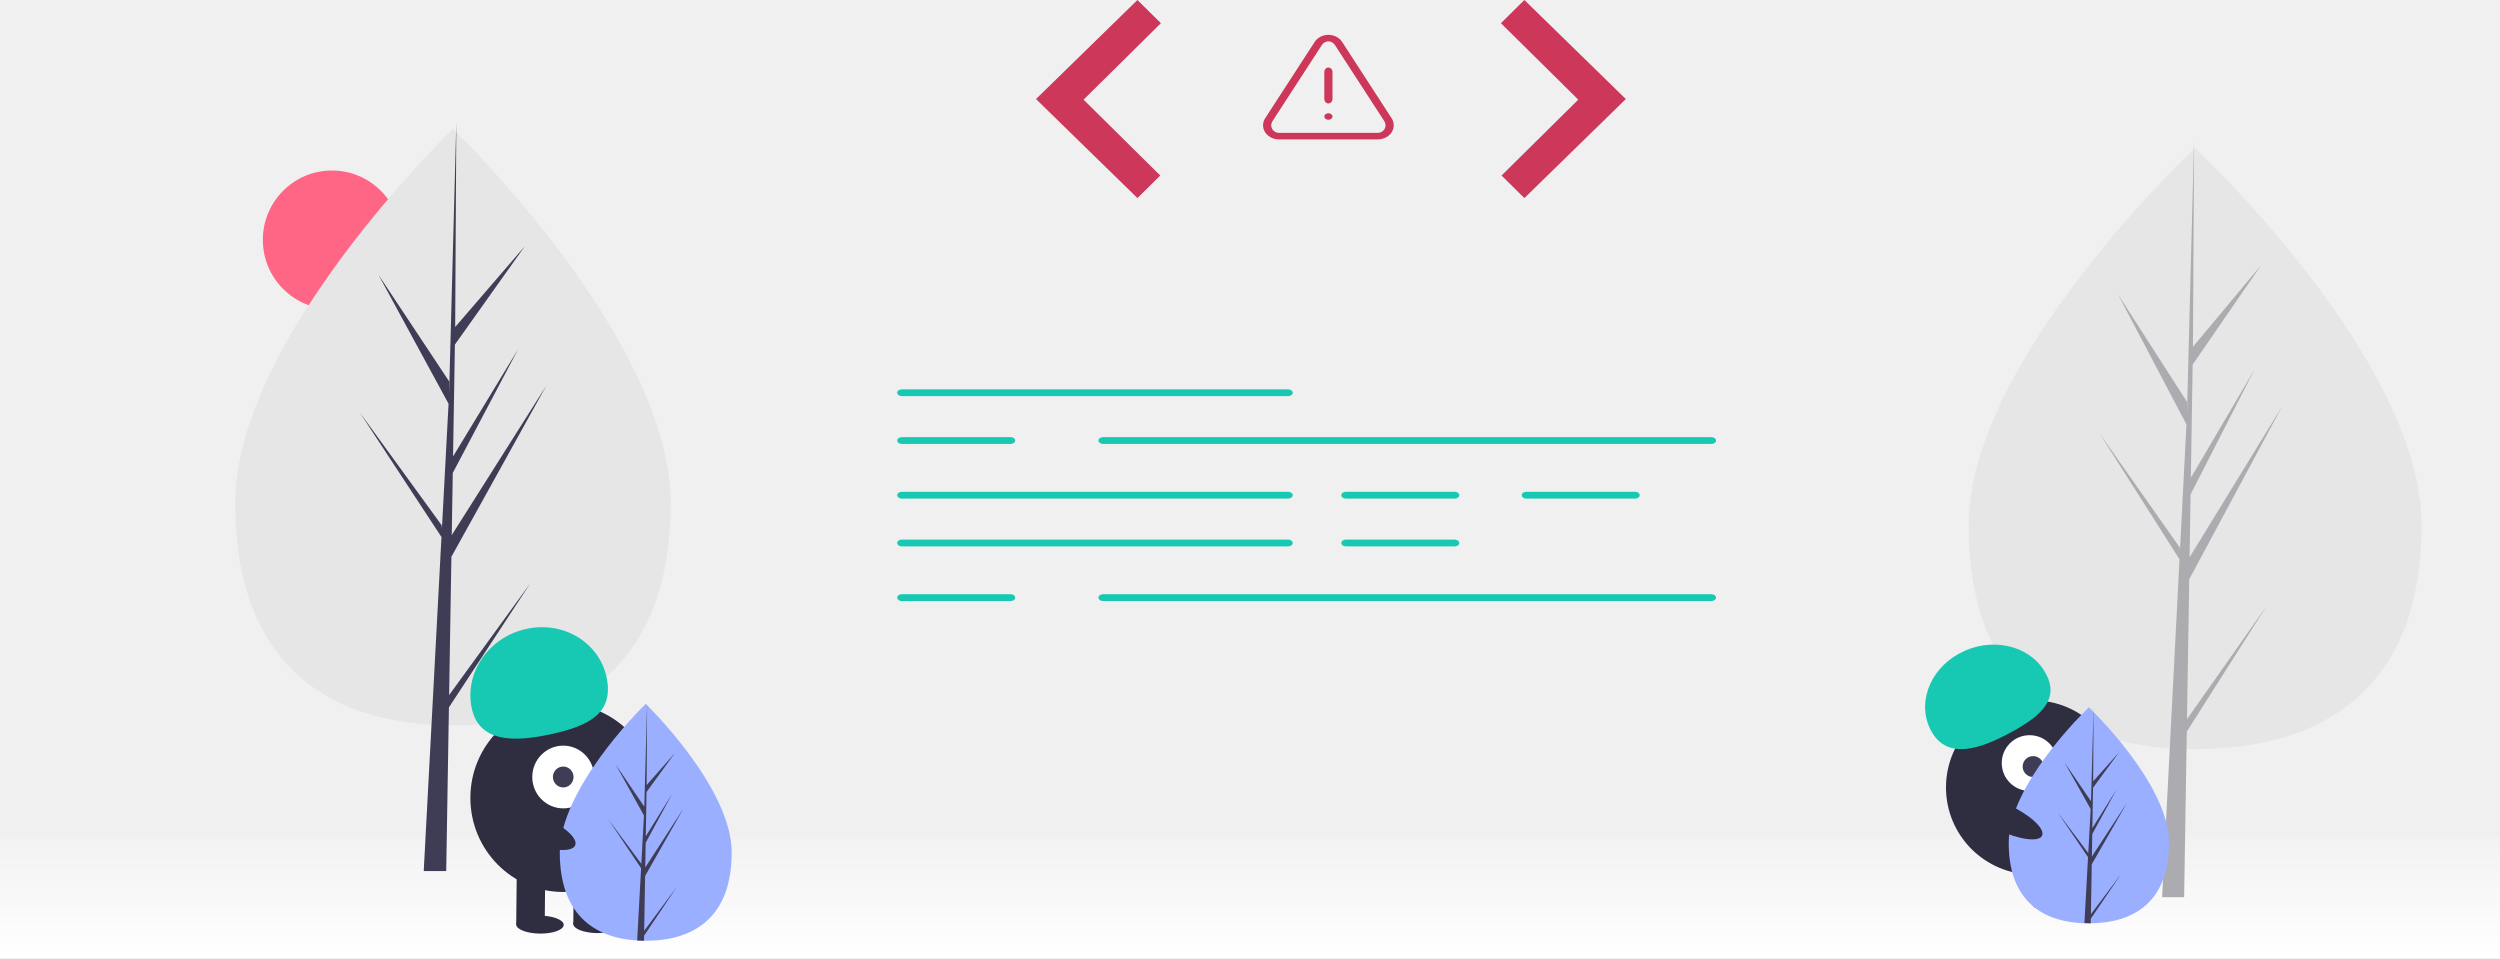
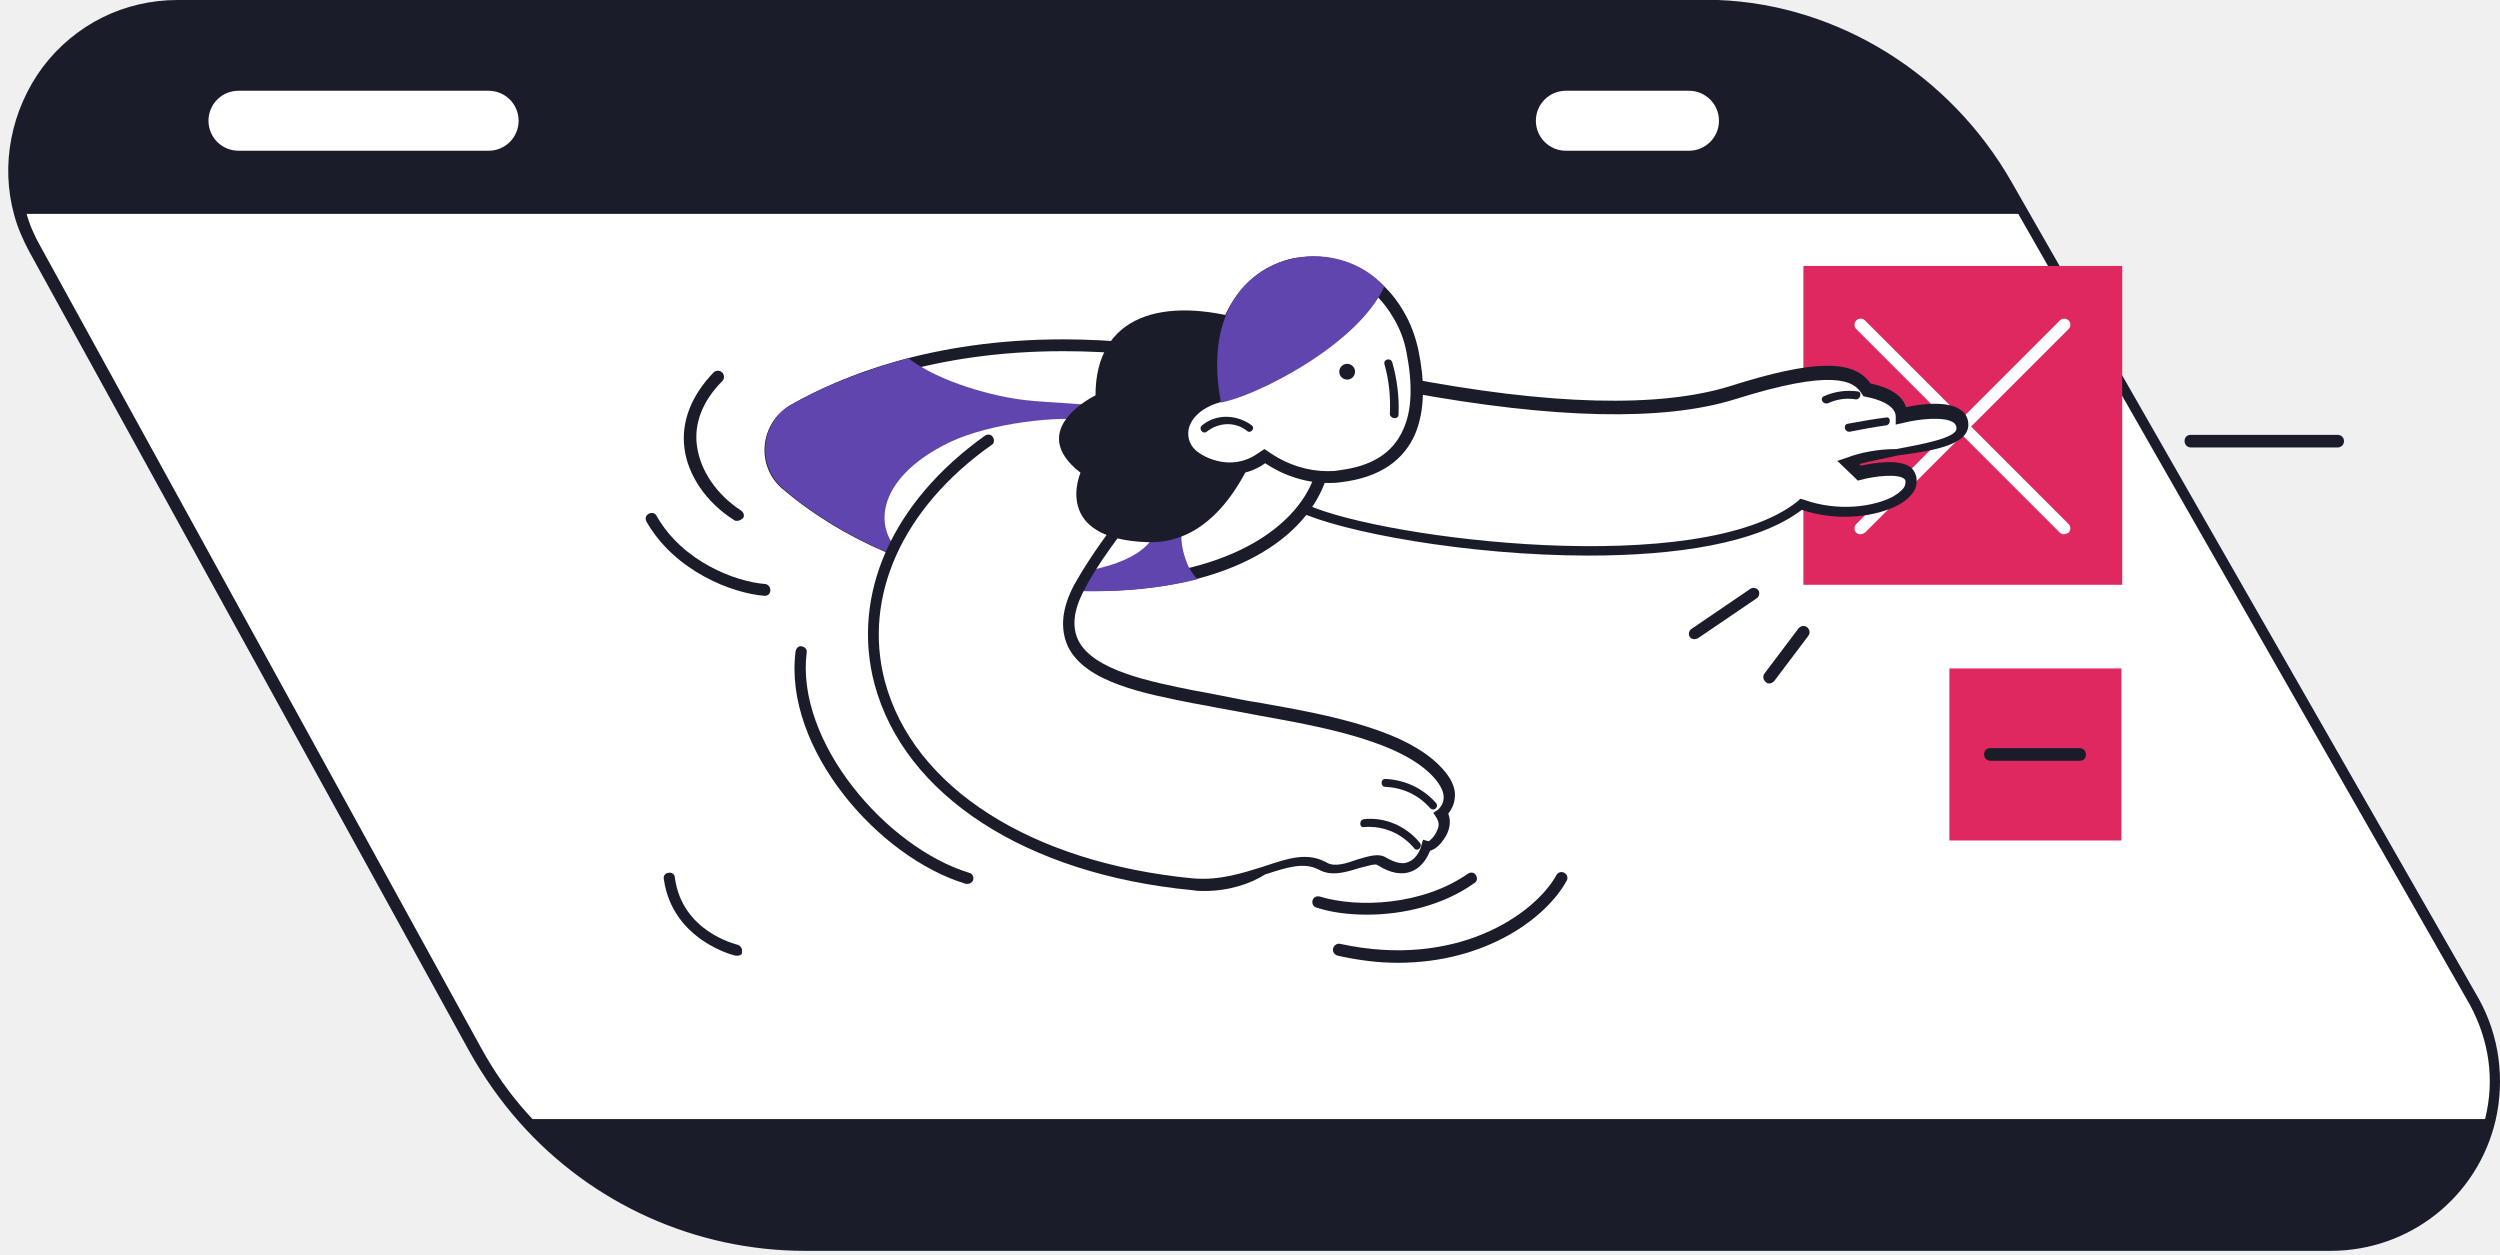
- <svg xmlns="http://www.w3.org/2000/svg" xmlns:xlink="http://www.w3.org/1999/xlink" width="287" height="110" viewBox="0 0 287 110">
-   <defs>
-     <linearGradient id="a" x1="50%" x2="50%" y1="0%" y2="100%">
-       <stop offset="0%" stop-color="#F2F2F2" />
-       <stop offset="100%" stop-color="#FFF" />
-     </linearGradient>
-     <path id="b" d="M5.933.8C6.256.309 6.849 0 7.5 0c.65 0 1.243.308 1.567.8l5.703 8.793a1.47 1.47 0 0 1 .005 1.57c-.312.507-.908.83-1.575.837H1.794c-.661-.007-1.257-.33-1.57-.836a1.472 1.472 0 0 1 .009-1.576L5.933.8zM1.068 9.929a.852.852 0 0 0-.003.904.88.88 0 0 0 .735.418h11.394a.883.883 0 0 0 .74-.418.85.85 0 0 0 0-.899L8.237 1.148A.883.883 0 0 0 7.5.75c-.29 0-.57.145-.736.397L1.068 9.928zM7.5 9c.259 0 .469.168.469.375s-.21.375-.47.375c-.258 0-.468-.168-.468-.375S7.241 9 7.5 9zm0-5.25c.259 0 .469.23.469.516v3.093c0 .285-.21.516-.47.516-.258 0-.468-.23-.468-.516V4.266c0-.285.21-.516.469-.516z" />
-   </defs>
-   <g fill="none" fill-rule="evenodd">
-     <path fill="url(#a)" d="M0 96h287v14H0z" />
-     <g transform="translate(27 14)">
-       <ellipse cx="11.111" cy="13.537" fill="#FF6584" rx="7.937" ry="7.963" />
-       <path fill="#E6E6E7" d="M50 43.764c0 18.91-11.193 25.514-25 25.514S0 62.675 0 43.764C0 24.854 25 .796 25 .796s25 24.058 25 42.968z" />
-       <path fill="#3F3D56" d="M24.559 65.796l.261-15.876 10.894-19.642L24.861 47.43l.118-7.139 7.508-14.21L25.01 38.4l.212-12.84 8.04-11.312-8.007 9.294L25.387 0l-.83 31.167.068-1.286L16.45 17.55l8.044 14.799-.762 14.34-.023-.381-9.423-12.977 9.395 14.321-.096 1.794-.017.027.008.147L21.644 86h2.582l.31-18.791 9.371-14.286z" />
-     </g>
-     <path fill="#E6E6E7" d="M278 60.293C278 79.347 266.36 86 252 86s-26-6.653-26-25.707C226 41.24 252 17 252 17s26 24.24 26 43.293z" />
-     <path fill="#ACABB0" d="M251.067 82.561l.257-16.06L262 46.63l-10.636 17.35.115-7.222 7.358-14.376-7.327 12.465.207-12.989 7.88-11.445-7.847 9.403.13-23.817-.815 31.529.067-1.3-8.01-12.475 7.882 14.971-.747 14.506-.022-.385L241 49.72l9.207 14.487-.093 1.815-.017.027.008.149L248.21 103h2.53l.304-19.01 9.184-14.452z" />
-     <g transform="translate(54 72)">
-       <ellipse cx="10.658" cy="19.6" fill="#2F2E41" rx="10.658" ry="10.8" />
-       <path fill="#2F2E41" d="M5.324 28.125l3.27.043-.061 5.915-3.271-.043zM11.876 28.203l3.271.042-.062 5.916-3.271-.043z" />
-       <ellipse cx="7.985" cy="34.144" fill="#2F2E41" rx="1.032" ry="2.73" transform="rotate(-89.325 7.985 34.144)" />
-       <ellipse cx="14.539" cy="34.085" fill="#2F2E41" rx="1.032" ry="2.73" transform="rotate(-89.325 14.539 34.085)" />
-       <ellipse cx="10.658" cy="17.2" fill="#FFF" rx="3.553" ry="3.6" />
-       <ellipse cx="10.658" cy="17.2" fill="#3F3D56" rx="1.184" ry="1.2" />
-       <path fill="#17C9B2" d="M.142 9.235C-.677 5.187 2.132 1.14 6.414.198c4.282-.943 8.417 1.575 9.235 5.624.819 4.048-2.029 5.503-6.311 6.445C5.056 13.21.96 13.284.142 9.235z" />
-       <path fill="#9AAFFF" d="M30 25.866C30 33.377 25.582 36 20.132 36a16.783 16.783 0 0 1-1.128-.039c-4.92-.352-8.74-3.11-8.74-10.095 0-7.229 9.14-16.35 9.827-17.026V8.84l.04-.039S30 18.355 30 25.866z" />
-       <path fill="#3F3D56" d="M19.953 34.855l3.788-5.098-3.798 5.658-.01.585a17.544 17.544 0 0 1-.787-.035l.408-7.516-.003-.058.007-.01.039-.71-3.808-5.672 3.82 5.139.009.15.308-5.678-3.26-5.86 3.3 4.863.321-11.773.001-.04v.039l-.053 9.284 3.245-3.68-3.258 4.48-.086 5.084 3.03-4.88-3.043 5.628-.048 2.827 4.399-6.792-4.415 7.778-.106 6.287z" />
-       <ellipse cx="7.025" cy="23.025" fill="#2F2E41" rx="1.71" ry="5.4" transform="rotate(-68.158 7.025 23.025)" />
-     </g>
-     <path fill="#17C9B2" d="M147.869 45.477h-44.331c-.297 0-.538-.175-.538-.392 0-.216.24-.392.538-.392h44.33c.298 0 .539.176.539.392 0 .217-.241.392-.538.392zM147.869 57.239h-44.331c-.297 0-.538-.176-.538-.392 0-.217.24-.392.538-.392h44.33c.298 0 .539.175.539.392 0 .216-.241.392-.538.392zM147.868 62.727h-44.329c-.192 0-.37-.074-.467-.196a.303.303 0 0 1 0-.392c.097-.121.275-.196.467-.196h44.329c.192 0 .37.075.467.196a.303.303 0 0 1 0 .392c-.097.122-.275.197-.467.196zM166.996 57.239h-12.484c-.292 0-.529-.176-.529-.392 0-.217.237-.392.529-.392h12.484c.293 0 .53.175.53.392 0 .216-.237.392-.53.392zM166.996 62.727h-12.484c-.292 0-.529-.175-.529-.392 0-.216.237-.392.529-.392h12.484c.293 0 .53.176.53.392 0 .217-.237.392-.53.392zM187.708 57.239h-12.484c-.292 0-.53-.176-.53-.392 0-.217.238-.392.53-.392h12.484c.292 0 .53.175.53.392 0 .216-.238.392-.53.392zM196.461 50.966h-69.82c-.298 0-.54-.176-.54-.392 0-.217.242-.392.54-.392h69.82c.298 0 .539.175.539.392 0 .216-.241.392-.539.392zM116.013 50.966H103.53c-.292 0-.529-.176-.529-.392 0-.217.237-.392.529-.392h12.484c.293 0 .53.175.53.392 0 .216-.237.392-.53.392zM196.461 69h-69.82c-.192 0-.37-.074-.467-.196a.302.302 0 0 1 0-.392c.097-.122.275-.196.468-.196h69.82c.297 0 .538.175.538.392 0 .216-.241.392-.539.392zM116.012 69H103.53c-.19 0-.364-.074-.459-.196a.307.307 0 0 1 0-.392c.095-.122.27-.196.459-.196h12.482c.19 0 .365.074.46.196a.307.307 0 0 1 0 .392c-.095.122-.27.196-.46.196z" />
-     <path fill="#CC375A" d="M130.578 0l-11.646 11.37 11.646 11.369 2.62-2.59-8.807-8.708 8.88-8.779zM174.998 0l11.646 11.37-11.646 11.369-2.62-2.59 8.807-8.708-8.88-8.779z" />
-     <use fill="#CC375A" fill-rule="nonzero" transform="translate(145 4)" xlink:href="#b" />
-     <g transform="translate(221 74)">
-       <circle cx="12.4" cy="16.4" r="10" fill="#2F2E41" />
-       <path fill="#2F2E41" d="M10.802 24.734l2.884-.925 1.513 5.158-2.885.926zM16.55 22.979l2.885-.926 1.513 5.159-2.885.925z" />
-       <ellipse cx="14.768" cy="29.178" fill="#2F2E41" rx="2.506" ry="1" transform="rotate(-17.083 14.768 29.178)" />
-       <ellipse cx="20.48" cy="27.302" fill="#2F2E41" rx="2.506" ry="1" transform="rotate(-17.083 20.48 27.302)" />
-       <circle cx="12" cy="13.6" r="3.2" fill="#FFF" />
-       <circle cx="12.4" cy="14" r="1.2" fill="#3F3D56" />
-       <path fill="#17C9B2" d="M.811 10.107c-1.84-3.084-.442-7.155 3.125-9.094 3.566-1.939 7.95-1.011 9.79 2.072 1.841 3.084-.303 5.049-3.87 6.988-3.566 1.939-7.204 3.117-9.045.034z" />
-       <path fill="#9AAFFF" d="M28 22.76C28 29.61 23.881 32 18.8 32a15.999 15.999 0 0 1-1.052-.035C13.163 31.644 9.6 29.13 9.6 22.76c0-6.59 8.522-14.908 9.162-15.523l.001-.002.037-.035S28 15.912 28 22.76z" />
-       <path fill="#3F3D56" d="M19.035 30.956l3.49-4.648-3.499 5.158-.009.534a16.328 16.328 0 0 1-.725-.032l.376-6.852-.003-.054.007-.01.035-.647-3.507-5.17 3.518 4.685.008.137.285-5.177-3.003-5.344 3.04 4.435.295-10.734.001-.037v.035l-.049 8.465 2.99-3.356-3.002 4.085-.08 4.636 2.792-4.449-2.803 5.131-.044 2.577 4.052-6.192-4.067 7.092-.098 5.732z" />
-       <ellipse cx="8.958" cy="19.813" fill="#2F2E41" rx="1.562" ry="4.949" transform="rotate(-64.626 8.958 19.813)" />
-     </g>
-   </g>
+ <svg xmlns="http://www.w3.org/2000/svg" width="293" height="147" viewBox="0 0 293 147" fill="none">
+   <path d="M291.827 131.154C289.884 139.293 282.67 145.952 273.143 145.952H94.356C81.593 145.952 69.661 140.495 61.337 131.154C59.117 128.749 57.267 125.974 55.602 123.107L3.992 29.227C3.252 27.84 2.697 26.453 2.327 25.065C-1.003 13.226 7.784 0.74 20.918 0.74H199.705C200.26 0.74 200.907 0.74 201.462 0.74C215.613 1.295 228.285 9.434 235.314 21.736L290.069 117.465C292.474 121.904 292.937 126.714 291.827 131.154Z" fill="white" />
+   <path d="M273.144 146.6H94.356C81.593 146.6 69.384 141.143 60.874 131.524C58.655 129.026 56.712 126.252 55.047 123.292L3.437 29.505C2.697 28.118 2.049 26.638 1.679 25.25C0.015 19.331 1.31 12.856 5.009 7.862C8.801 2.867 14.536 0 20.825 0H199.612C200.167 0 200.815 0 201.37 0C215.428 0.555 228.562 8.694 235.777 21.366L290.532 117.095C292.937 121.442 293.584 126.529 292.474 131.339C290.347 140.31 282.393 146.6 273.144 146.6ZM20.918 1.387C15.091 1.387 9.726 4.07 6.212 8.694C2.697 13.319 1.495 19.331 3.067 24.88C3.437 26.268 3.992 27.563 4.732 28.858L56.342 122.737C57.915 125.604 59.764 128.286 61.984 130.691C70.216 139.94 82.055 145.305 94.449 145.305H273.236C281.838 145.305 289.237 139.478 291.272 131.061C292.382 126.529 291.734 121.997 289.515 117.835L234.852 22.106C227.915 9.897 215.151 2.035 201.555 1.48C201 1.48 200.445 1.48 199.89 1.48H20.918V1.387Z" fill="#1B1C29" />
+   <path d="M237.164 25.065H2.327C-1.003 13.226 7.784 0.74 20.918 0.74C20.918 0.74 200.907 0.74 201.462 0.74C215.613 1.295 228.285 9.434 235.314 21.736L237.164 25.065Z" fill="#1B1C29" />
+   <path d="M291.827 131.154C289.884 139.293 282.67 145.952 273.143 145.952H94.356C81.593 145.952 69.661 140.403 61.337 131.154H291.827Z" fill="#1B1C29" />
+   <path d="M57.267 17.666H27.947C26.005 17.666 24.433 16.094 24.433 14.151C24.433 12.209 26.005 10.637 27.947 10.637H57.267C59.209 10.637 60.782 12.209 60.782 14.151C60.782 16.094 59.209 17.666 57.267 17.666Z" fill="white" />
+   <path d="M197.947 17.666H183.519C181.576 17.666 180.004 16.094 180.004 14.151C180.004 12.209 181.576 10.637 183.519 10.637H197.947C199.89 10.637 201.462 12.209 201.462 14.151C201.462 16.094 199.89 17.666 197.947 17.666Z" fill="white" />
+   <path d="M113.41 103.591C113.317 103.591 113.317 103.591 113.225 103.591C102.958 100.539 91.767 87.682 93.246 76.306C93.339 75.936 93.617 75.659 93.986 75.751C94.356 75.844 94.634 76.121 94.541 76.491C93.246 86.942 103.883 99.336 113.595 102.296C113.965 102.389 114.15 102.759 114.057 103.129C113.965 103.406 113.687 103.591 113.41 103.591Z" fill="#1B1C29" />
+   <path d="M86.402 61.045C86.31 61.045 86.125 61.045 86.032 60.952C82.795 58.917 80.575 55.68 80.205 52.443C79.835 49.391 81.038 46.339 83.627 43.656C83.905 43.379 84.367 43.379 84.645 43.656C84.922 43.934 84.922 44.396 84.645 44.674C82.332 46.986 81.315 49.668 81.685 52.258C82.055 55.125 83.997 57.992 86.865 59.842C87.142 60.027 87.327 60.49 87.049 60.767C86.865 60.86 86.68 61.045 86.402 61.045Z" fill="#1B1C29" />
+   <path d="M89.639 69.832C85.847 69.554 79.095 66.964 75.766 61.137C75.581 60.767 75.673 60.397 76.043 60.212C76.413 60.027 76.783 60.12 76.968 60.49C80.02 65.854 86.217 68.167 89.639 68.444C90.009 68.444 90.287 68.814 90.287 69.184C90.287 69.554 90.009 69.832 89.639 69.832Z" fill="#1B1C29" />
+   <path d="M86.402 112.008C86.31 112.008 86.31 112.008 86.217 112.008C86.125 112.008 78.818 110.25 77.8 103.036C77.708 102.666 77.985 102.296 78.355 102.296C78.725 102.204 79.095 102.481 79.095 102.851C79.928 109.141 86.125 110.62 86.402 110.713C86.772 110.805 87.049 111.175 86.957 111.545C87.049 111.823 86.772 112.008 86.402 112.008Z" fill="#1B1C29" />
+   <path d="M128.116 68.537C124.879 68.537 121.457 68.259 117.942 67.797C105.548 66.039 97.131 60.86 92.229 56.79C90.842 55.68 90.194 53.923 90.287 52.166C90.472 50.408 91.397 48.836 92.969 48.003C98.981 44.581 109.433 40.419 124.601 40.419C130.336 40.419 136.348 40.974 142.545 42.176C146.707 43.009 151.979 45.784 154.106 49.668C155.309 51.796 155.401 54.108 154.569 56.42C151.701 64.004 141.805 68.537 128.116 68.537Z" fill="white" />
+   <path d="M124.601 41.159C130.336 41.159 136.255 41.714 142.452 42.916C146.429 43.656 151.516 46.339 153.551 50.038C154.661 51.98 154.754 54.015 153.921 56.143C151.794 61.785 143.84 67.797 128.024 67.797C124.879 67.797 121.457 67.519 117.942 67.057C105.64 65.392 97.409 60.212 92.599 56.235C91.397 55.218 90.842 53.738 90.934 52.258C91.027 50.686 91.952 49.391 93.246 48.651C99.351 45.229 109.618 41.159 124.601 41.159ZM124.601 39.772C109.248 39.772 98.704 44.026 92.692 47.448C88.992 49.576 88.529 54.663 91.767 57.345C96.669 61.507 105.178 66.779 117.757 68.537C121.457 68.999 124.879 69.276 128.024 69.276C143.47 69.276 152.534 63.635 155.216 56.698C158.361 48.466 148.742 42.731 142.73 41.529C136.07 40.327 130.058 39.772 124.601 39.772Z" fill="#1B1C29" />
+   <path d="M138.938 65.484C138.105 63.264 138.475 60.767 138.938 58.455C139.4 56.235 140.51 54.663 139.308 52.72C135.7 46.893 125.711 47.541 120.162 46.894C116.74 46.523 110.173 44.859 106.473 41.991C100.553 43.564 95.929 45.599 92.692 47.448C89.084 49.576 88.622 54.57 91.859 57.345C96.761 61.507 105.271 66.779 117.849 68.537C127.006 69.832 134.498 69.369 140.325 67.889C139.678 67.149 139.215 66.409 138.938 65.484Z" fill="#6045AF" />
+   <path d="M248.726 31.17H211.359V68.537H248.726V31.17Z" fill="#DF285F" />
+   <path d="M241.881 62.617C241.696 62.617 241.511 62.525 241.419 62.432L217.556 38.569C217.278 38.292 217.278 37.829 217.556 37.552C217.833 37.274 218.296 37.274 218.573 37.552L242.436 61.415C242.714 61.692 242.714 62.155 242.436 62.432C242.251 62.525 242.066 62.617 241.881 62.617Z" fill="white" />
+   <path d="M218.018 62.617C217.833 62.617 217.648 62.525 217.556 62.432C217.278 62.155 217.278 61.692 217.556 61.415L241.419 37.552C241.696 37.274 242.159 37.274 242.436 37.552C242.714 37.829 242.714 38.292 242.436 38.569L218.573 62.432C218.388 62.525 218.203 62.617 218.018 62.617Z" fill="white" />
+   <path d="M248.633 78.341H228.47V98.504H248.633V78.341Z" fill="#DF285F" />
+   <path d="M273.976 52.443H256.772C256.402 52.443 256.032 52.166 256.032 51.703C256.032 51.241 256.31 50.963 256.772 50.963H273.976C274.346 50.963 274.716 51.241 274.716 51.703C274.716 52.166 274.346 52.443 273.976 52.443Z" fill="#1B1C29" />
+   <path d="M243.731 89.162H233.279C232.909 89.162 232.539 88.885 232.539 88.422C232.539 87.96 232.817 87.682 233.279 87.682H243.731C244.101 87.682 244.471 87.96 244.471 88.422C244.471 88.885 244.193 89.162 243.731 89.162Z" fill="#1B1C29" />
+   <path d="M198.595 74.918C198.41 74.918 198.132 74.826 198.04 74.641C197.855 74.364 197.947 73.901 198.225 73.716L205.162 68.999C205.439 68.814 205.902 68.907 206.087 69.184C206.272 69.462 206.179 69.924 205.902 70.109L198.965 74.826C198.872 74.826 198.687 74.918 198.595 74.918Z" fill="#1B1C29" />
+   <path d="M207.382 80.098C207.197 80.098 207.104 80.098 206.919 79.913C206.642 79.636 206.549 79.266 206.827 78.896L210.804 73.624C211.081 73.346 211.451 73.254 211.821 73.531C212.099 73.809 212.191 74.179 211.914 74.549L207.937 79.821C207.752 80.006 207.567 80.098 207.382 80.098Z" fill="#1B1C29" />
+   <path d="M163.818 112.84C161.598 112.84 159.286 112.563 156.789 112.008C156.419 111.915 156.141 111.545 156.234 111.175C156.326 110.805 156.696 110.528 157.066 110.62C170.662 113.58 179.819 107.198 182.409 102.574C182.594 102.204 183.056 102.111 183.334 102.296C183.704 102.481 183.796 102.944 183.611 103.221C181.299 107.476 174.269 112.84 163.818 112.84Z" fill="#1B1C29" />
+   <path d="M160.211 107.198C157.991 107.198 155.956 106.921 154.291 106.366C153.921 106.273 153.736 105.903 153.829 105.533C153.921 105.163 154.291 104.978 154.661 105.071C159.193 106.458 166.778 106.088 172.05 102.389C172.327 102.204 172.79 102.204 172.975 102.574C173.16 102.851 173.16 103.314 172.79 103.499C169.182 106.088 164.465 107.198 160.211 107.198Z" fill="#1B1C29" />
+   <path d="M229.95 49.761C229.95 46.801 222.828 48.466 222.828 48.466C222.828 45.968 218.851 45.506 218.851 45.506C217.556 43.286 214.226 42.361 203.127 45.876C192.583 49.206 176.304 47.171 164.465 44.859C164.465 47.171 160.396 52.35 156.881 53.923V54.015C155.956 55.958 155.216 58.085 153.921 59.842C164.003 63.635 199.705 68.167 211.174 58.917C217.001 61.137 223.475 59.01 224.03 56.698C224.678 53.645 218.018 55.403 218.018 55.403L216.723 54.2C221.533 52.628 229.95 52.35 229.95 49.761Z" fill="white" />
+   <path d="M230.69 49.761C230.69 49.113 230.412 48.466 229.857 48.096C228.377 46.893 224.955 47.356 223.383 47.726C222.828 45.783 220.146 45.136 219.221 44.951C217.278 42.084 212.469 42.176 202.85 45.229C194.618 47.818 181.669 47.541 164.465 44.211L163.633 44.026V44.859C163.633 46.061 161.876 49.113 159.193 51.426C157.621 52.813 156.141 53.645 154.939 53.738C154.661 54.663 154.291 55.588 153.921 56.513C153.459 57.715 152.811 58.825 152.164 59.935C157.158 62.34 172.05 65.114 186.201 65.114C196.283 65.114 205.994 63.727 211.174 59.75C215.521 61.23 220.053 60.49 222.458 59.195C223.66 58.547 224.4 57.715 224.585 56.883C224.77 55.865 224.4 55.31 224.123 54.94C222.828 53.645 219.406 54.293 218.111 54.57L217.926 54.385C219.313 54.015 220.885 53.738 222.458 53.368C226.897 52.813 230.69 52.073 230.69 49.761ZM216.446 53.645L215.336 54.015L217.741 56.328L218.111 56.235C219.776 55.773 222.55 55.495 223.198 56.143C223.29 56.235 223.383 56.328 223.29 56.79C223.198 57.253 222.643 57.715 221.903 58.178C219.683 59.38 215.428 60.027 211.359 58.547L210.989 58.455L210.711 58.732C199.335 67.889 162.246 63.172 153.274 59.195C153.459 58.732 153.829 57.9 154.106 57.345C154.476 56.513 154.754 55.865 154.939 55.495C156.974 55.403 159.101 53.83 160.211 52.813C162.338 50.963 164.558 48.003 165.02 45.968C182.131 49.113 194.988 49.391 203.312 46.801C214.781 43.194 217.278 44.581 218.203 46.154L218.388 46.431L218.758 46.523C218.758 46.523 222.18 47.078 222.18 48.836V49.761L223.013 49.576C224.77 49.113 228.007 48.743 229.025 49.576C229.21 49.761 229.302 49.946 229.302 50.223C229.302 51.333 225.233 52.073 222.273 52.628C220.238 52.628 218.111 52.998 216.446 53.645Z" fill="#1B1C29" />
+   <path d="M217.741 45.876C216.353 45.691 215.058 45.876 213.764 46.431C213.209 46.709 213.671 47.448 214.226 47.263C215.243 46.801 216.353 46.616 217.463 46.801C218.018 46.894 218.296 45.968 217.741 45.876Z" fill="#1B1C29" />
+   <path d="M221.071 48.928C219.591 49.113 218.018 49.391 216.538 49.668C215.983 49.761 216.168 50.686 216.816 50.593C218.203 50.316 219.683 50.038 221.071 49.853C221.625 49.761 221.625 48.836 221.071 48.928Z" fill="#1B1C29" />
+   <path d="M111.375 51.795C102.311 56.143 102.311 62.432 105.918 65.022C109.525 67.612 130.336 69.554 134.96 63.264C139.585 56.975 136.718 50.871 127.746 49.298C124.231 48.651 116.092 49.576 111.375 51.795Z" fill="white" />
+   <path d="M115.907 51.703C91.027 69.369 101.478 100.076 139.862 103.684C146.892 104.331 151.424 99.521 155.309 101.741C157.436 102.944 160.858 100.354 162.153 101.186C166.408 103.776 167.425 99.429 167.425 99.429C168.165 99.614 170.292 97.302 169.182 95.637C169.182 95.637 171.402 94.064 169.09 91.197C164.373 85.278 150.407 84.075 143.1 82.41C135.793 80.746 121.179 79.636 126.821 68.999C128.486 65.762 131.723 61.692 131.723 61.6" fill="white" />
+   <path d="M141.157 104.423C140.695 104.423 140.232 104.423 139.77 104.331C120.254 102.481 106.01 93.232 102.496 80.191C99.721 69.739 104.531 58.825 115.445 51.056C115.722 50.871 116.185 50.871 116.37 51.241C116.554 51.518 116.554 51.98 116.185 52.166C105.733 59.565 101.108 69.924 103.698 79.821C107.028 92.307 120.809 101.094 139.77 102.944C143.007 103.221 145.689 102.296 148.094 101.556C150.869 100.631 153.181 99.799 155.494 101.094C156.419 101.649 157.806 101.186 159.101 100.724C160.396 100.354 161.506 99.984 162.338 100.446C163.448 101.094 164.373 101.371 165.113 101.001C166.223 100.539 166.593 99.151 166.593 99.059L166.778 98.412L167.425 98.597C167.518 98.597 168.165 98.041 168.442 97.302C168.72 96.747 168.627 96.284 168.35 95.822L167.98 95.267L168.535 94.897C168.535 94.897 169.09 94.434 169.182 93.694C169.275 93.047 168.997 92.307 168.35 91.475C164.743 86.942 154.939 85.185 147.724 83.89C145.874 83.52 144.21 83.243 142.73 82.965C141.805 82.78 140.88 82.595 139.77 82.41C134.22 81.3 127.191 80.006 125.156 75.751C124.231 73.716 124.416 71.311 125.896 68.537C126.636 67.242 128.024 64.837 130.798 61.23L130.891 61.045C131.076 60.767 131.538 60.675 131.816 60.86C132.093 61.045 132.186 61.507 132.001 61.785C132.001 61.785 131.908 61.877 131.816 61.97C129.133 65.484 127.746 67.797 127.099 69.091C125.804 71.496 125.619 73.439 126.359 75.011C128.116 78.618 134.96 79.913 139.955 80.93C141.065 81.115 141.99 81.3 142.915 81.485C144.302 81.763 146.059 82.133 147.909 82.41C155.679 83.798 165.39 85.555 169.367 90.457C170.292 91.567 170.662 92.677 170.477 93.694C170.385 94.434 170.015 94.989 169.737 95.359C170.107 96.284 169.922 97.394 169.182 98.412C168.813 98.966 168.258 99.521 167.61 99.706C167.333 100.354 166.778 101.556 165.483 102.111C164.373 102.574 162.985 102.389 161.413 101.371C161.136 101.186 160.118 101.556 159.286 101.741C157.806 102.204 156.049 102.759 154.569 101.926C152.811 101.001 150.869 101.649 148.279 102.481C146.522 103.591 144.025 104.423 141.157 104.423Z" fill="#1B1C29" />
+   <path d="M166.408 98.781C164.835 96.839 162.338 95.729 159.841 96.007C159.286 96.099 159.286 97.024 159.841 96.932C162.153 96.747 164.28 97.672 165.76 99.429C166.13 99.891 166.778 99.244 166.408 98.781Z" fill="#1B1C29" />
+   <path d="M168.258 94.064C166.778 92.4 164.65 91.382 162.338 91.29C161.783 91.29 161.783 92.215 162.338 92.215C164.373 92.307 166.223 93.139 167.61 94.712C168.073 95.174 168.72 94.527 168.258 94.064Z" fill="#1B1C29" />
+   <path d="M146.152 37.552C136.348 34.684 128.393 36.904 128.393 46.339C128.393 46.339 120.069 50.316 126.636 55.403C126.636 55.403 123.214 63.172 134.498 63.542C145.782 63.912 149.112 46.616 149.112 46.616L146.152 37.552Z" fill="#1B1C29" />
+   <path d="M155.679 55.958C153.181 55.958 150.777 55.218 148.649 53.738L148.279 53.46L147.909 53.738C146.892 54.478 145.597 54.94 144.302 54.94C142.822 54.94 141.342 54.478 140.14 53.553C139.03 52.72 138.568 51.425 138.753 50.131C139.123 48.466 140.602 47.078 142.915 46.523L143.562 46.339L143.47 45.691V45.599C142.73 42.084 143.377 38.384 145.32 35.517C146.984 33.112 149.297 31.447 152.071 30.892C152.719 30.8 153.459 30.707 154.106 30.707C158.083 30.707 161.876 33.02 164.095 36.812C164.835 38.107 165.39 39.587 165.76 41.159C166.593 45.044 166.408 48.281 165.39 50.686C164.095 53.645 161.321 55.403 157.251 55.865C156.604 55.958 156.141 55.958 155.679 55.958Z" fill="white" />
+   <path d="M153.921 31.447C157.621 31.447 161.228 33.667 163.263 37.182C164.003 38.384 164.558 39.772 164.835 41.251C165.575 45.044 165.483 48.096 164.465 50.316C163.263 53.09 160.766 54.663 156.881 55.125C156.419 55.218 156.049 55.218 155.586 55.218C153.274 55.218 150.962 54.478 149.019 53.183L148.187 52.628L147.354 53.183C146.429 53.83 145.32 54.2 144.117 54.2C142.822 54.2 141.435 53.738 140.417 52.998C139.493 52.35 139.123 51.333 139.308 50.316C139.585 48.928 140.972 47.726 142.915 47.171L144.21 46.801L143.932 45.506V45.414C143.285 42.084 143.84 38.569 145.689 35.887C147.169 33.575 149.482 32.002 151.979 31.54C152.719 31.54 153.274 31.447 153.921 31.447ZM153.921 30.06C153.181 30.06 152.441 30.152 151.701 30.245C145.227 31.54 141.157 38.569 142.637 45.783V45.876C137.458 47.263 136.718 51.98 139.678 54.108C140.88 55.033 142.545 55.588 144.21 55.588C145.597 55.588 146.984 55.218 148.279 54.293C150.499 55.773 153.089 56.605 155.679 56.605C156.141 56.605 156.604 56.605 157.159 56.513C161.876 55.958 164.558 53.83 165.853 50.871C167.055 48.003 166.963 44.489 166.223 40.974C165.853 39.309 165.298 37.829 164.465 36.442C162.246 32.557 158.176 30.06 153.921 30.06Z" fill="#1B1C29" />
+   <path d="M162.246 33.575C159.656 30.707 155.586 29.505 151.794 30.245C145.319 31.54 141.25 37.552 143.1 47.171C146.984 46.523 159.101 40.511 162.246 33.575Z" fill="#6045AF" />
+   <path d="M158.671 44.057C158.942 43.624 158.811 43.053 158.378 42.782C157.945 42.511 157.375 42.642 157.103 43.075C156.832 43.508 156.963 44.078 157.396 44.349C157.829 44.621 158.399 44.49 158.671 44.057Z" fill="#1B1C29" />
+   <path d="M146.707 49.853C144.95 48.558 142.545 48.466 140.88 49.853C140.417 50.223 140.972 50.963 141.435 50.593C142.822 49.483 144.765 49.391 146.152 50.501C146.522 50.871 147.169 50.223 146.707 49.853Z" fill="#1B1C29" />
+   <path d="M163.91 48.558C164.003 46.523 163.725 44.396 163.17 42.454C162.985 41.899 162.153 42.084 162.246 42.639C162.801 44.581 162.985 46.523 162.893 48.558C162.985 49.113 163.91 49.206 163.91 48.558Z" fill="#1B1C29" />
</svg>
